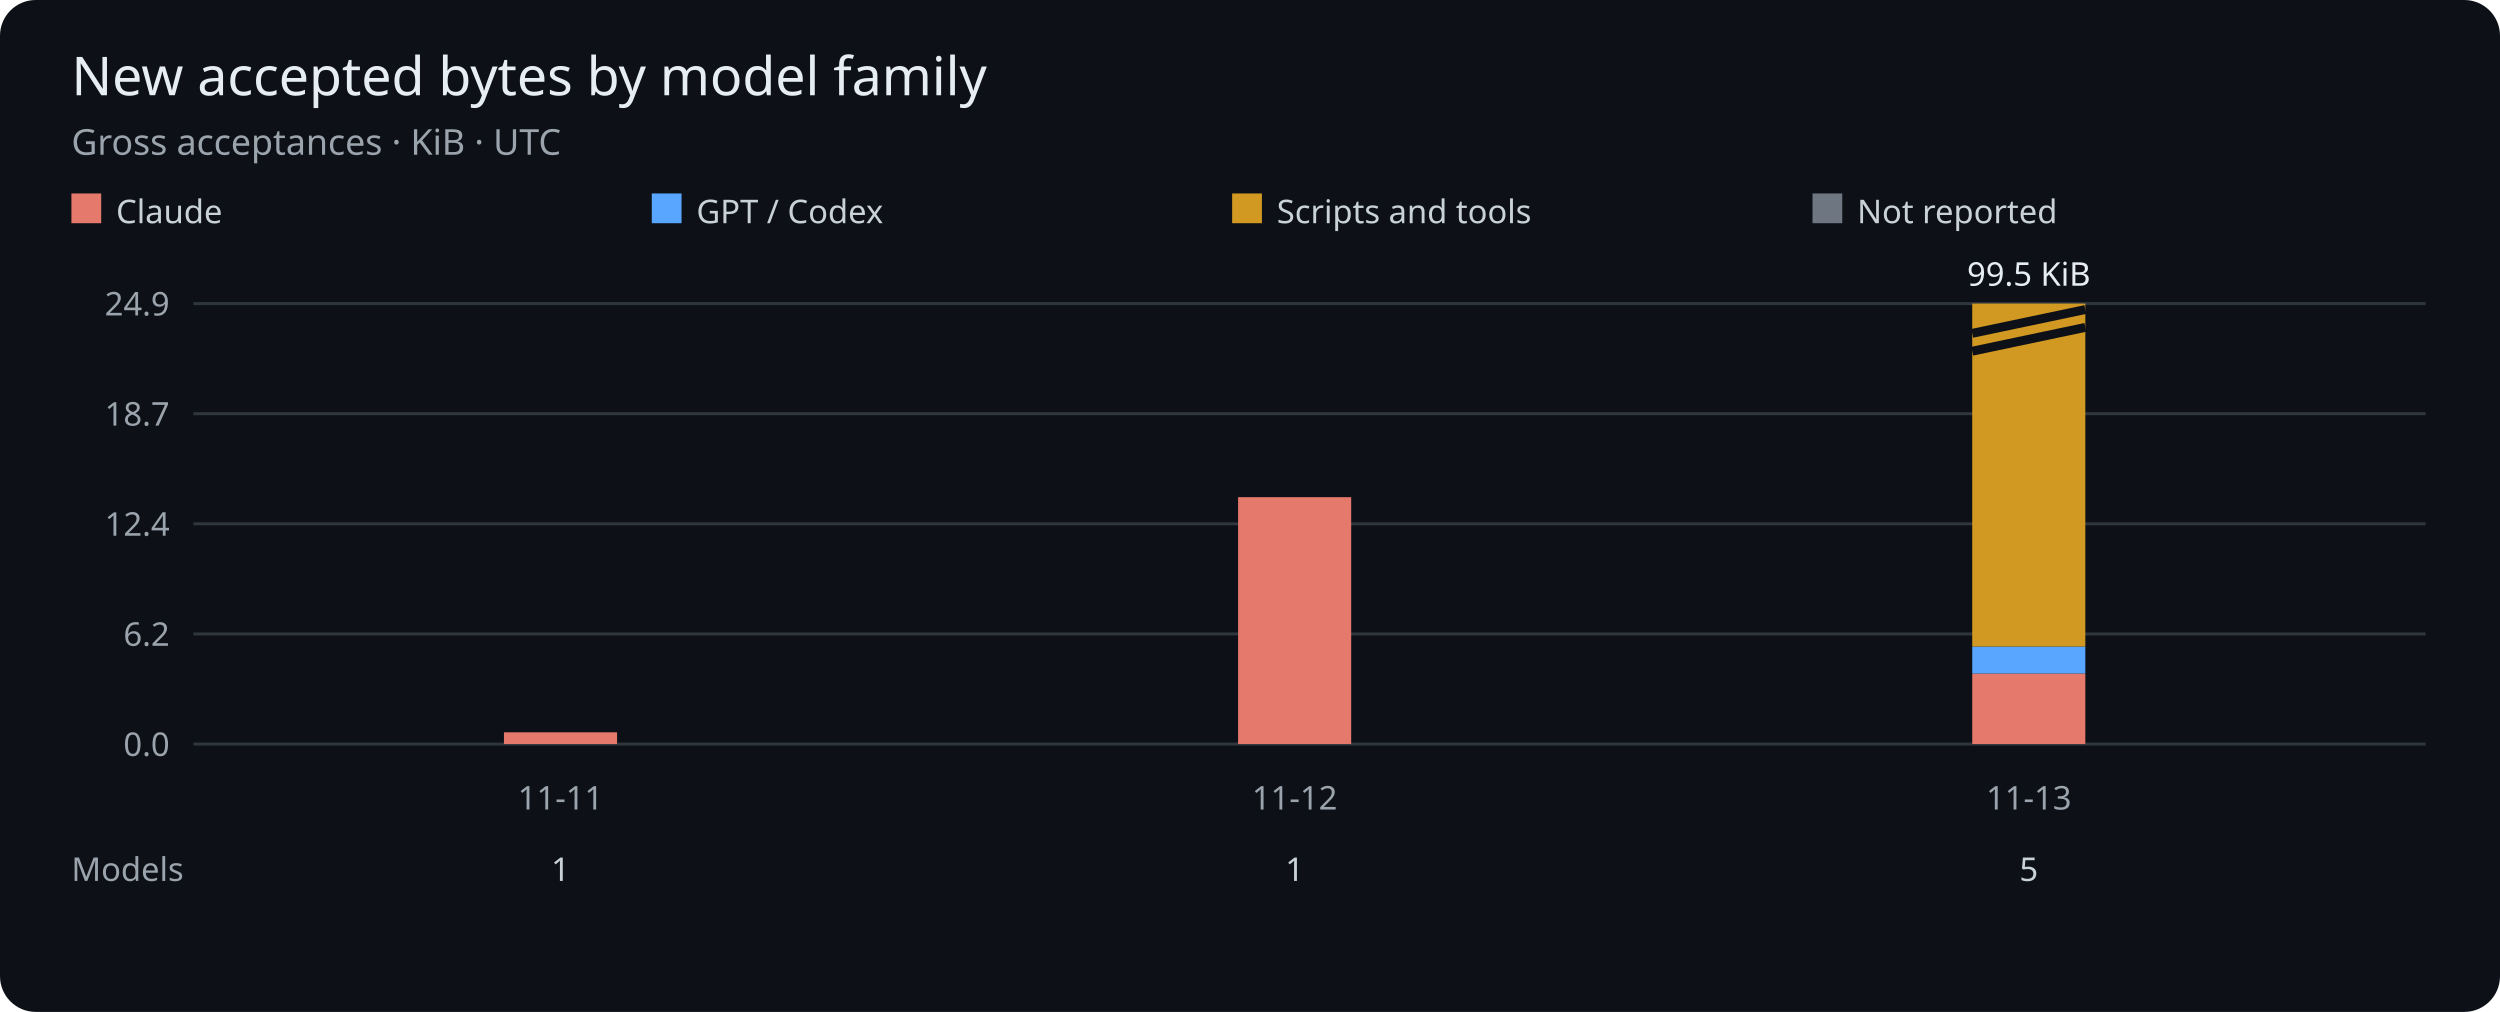
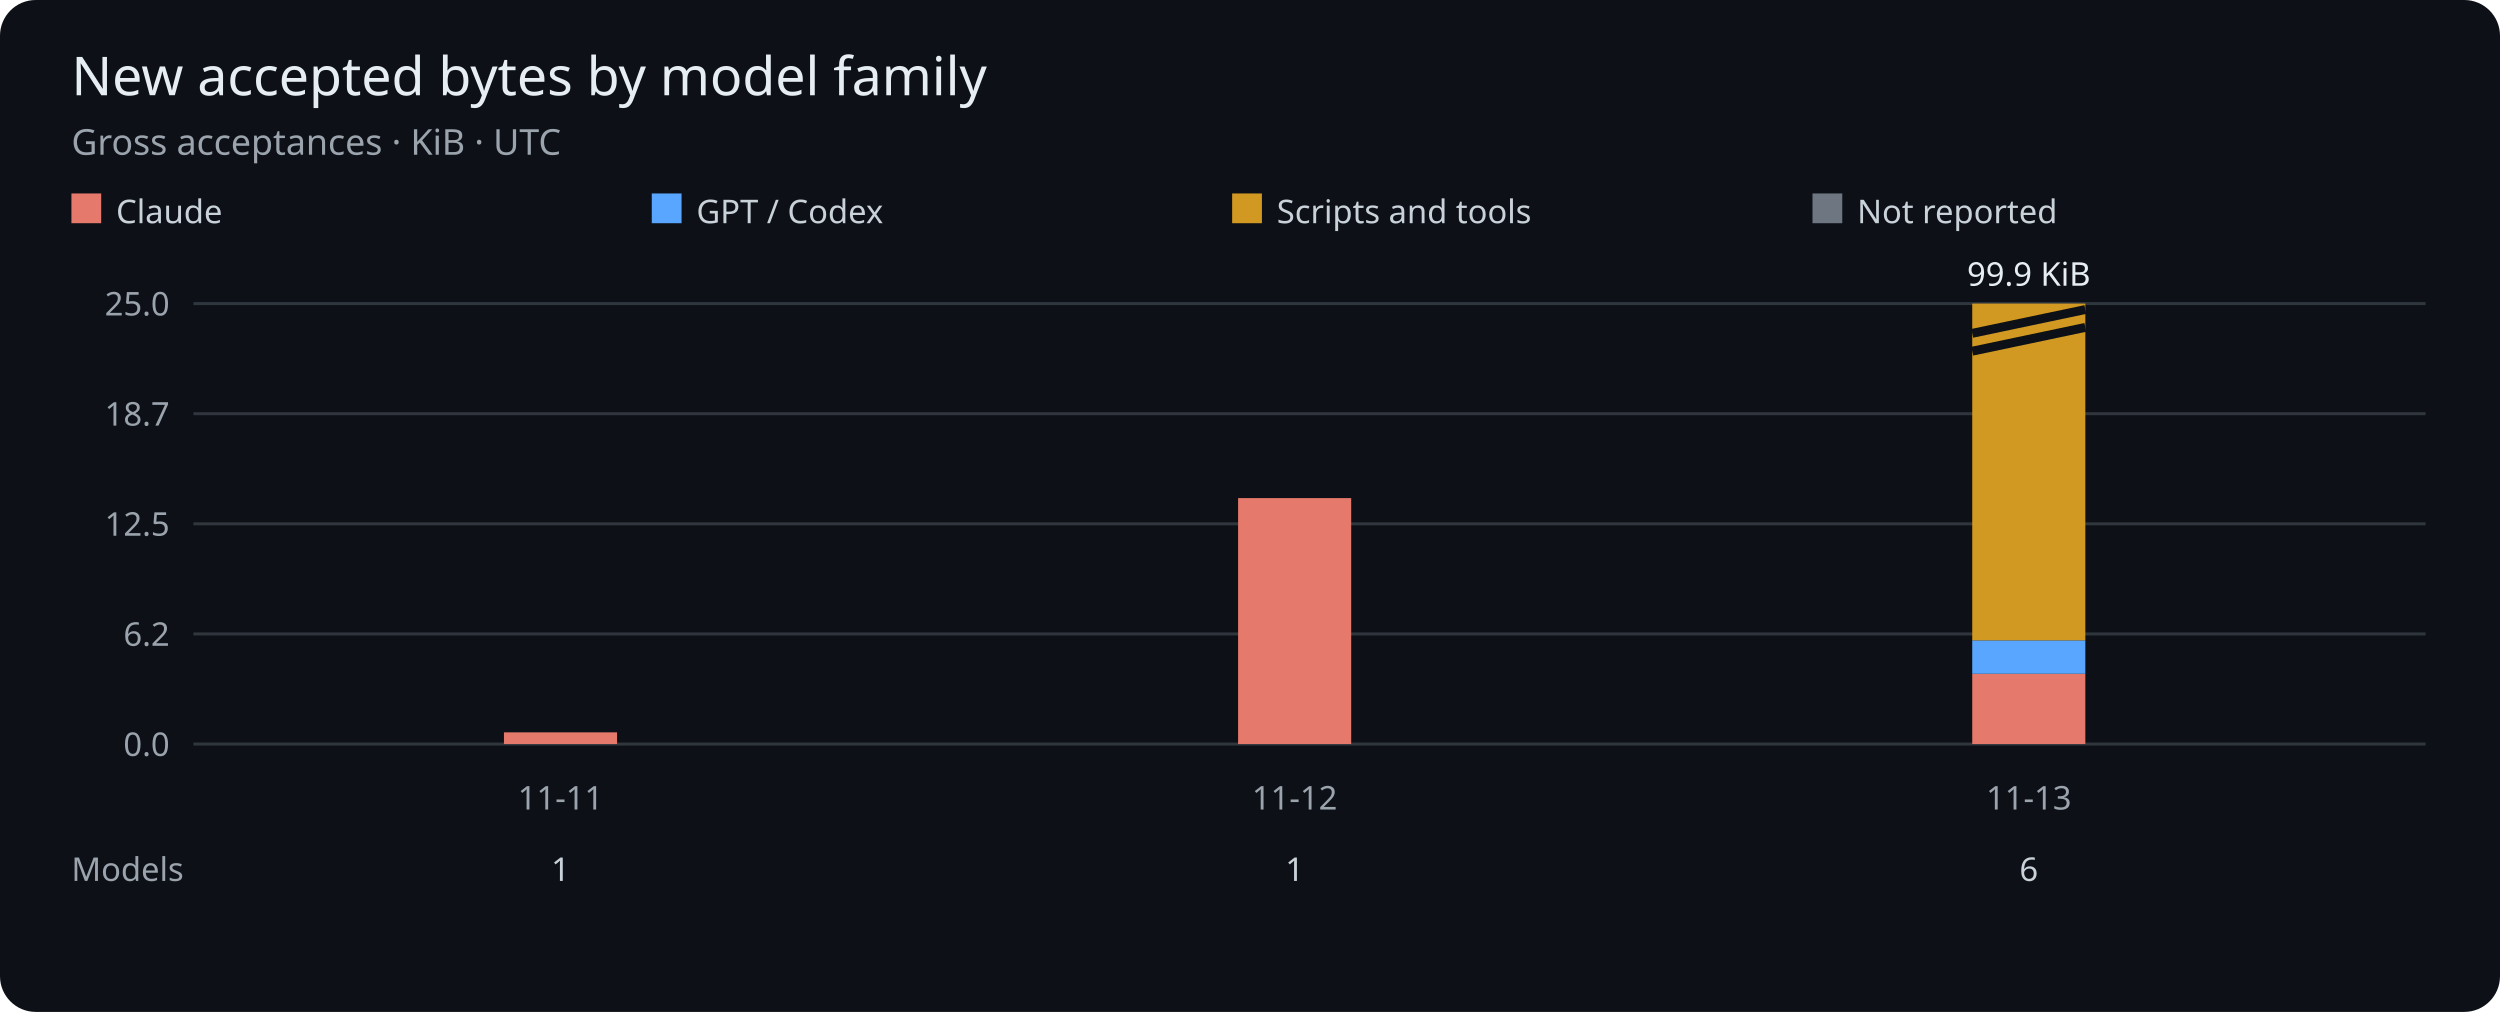
<svg xmlns="http://www.w3.org/2000/svg" viewBox="0 0 840 340" role="img" aria-label="Gross accepted bytes per UTC day by model family">
  <rect width="840" height="340" rx="12" fill="#0d1117" />
  <g font-family="sans-serif">
    <text x="24" y="32" fill="#e6edf3" font-size="18">New accepted bytes by model family</text>
    <text x="24" y="52" fill="#9ba3ad" font-size="12">Gross acceptances · KiB · UTC</text>
    <rect x="24" y="65" width="10" height="10" fill="#e5796b" />
    <text x="39" y="75" fill="#c9d1d9" font-size="11">Claude</text>
    <rect x="219" y="65" width="10" height="10" fill="#58a6ff" />
    <text x="234" y="75" fill="#c9d1d9" font-size="11">GPT / Codex</text>
    <rect x="414" y="65" width="10" height="10" fill="#d29922" />
    <text x="429" y="75" fill="#c9d1d9" font-size="11">Scripts and tools</text>
    <rect x="609" y="65" width="10" height="10" fill="#6e7681" />
    <text x="624" y="75" fill="#c9d1d9" font-size="11">Not reported</text>
    <path d="M65 250H815" stroke="#30363d" />
    <text x="57" y="254" fill="#9ba3ad" font-size="11" text-anchor="end">0.0</text>
    <path d="M65 213H815" stroke="#30363d" />
    <text x="57" y="217" fill="#9ba3ad" font-size="11" text-anchor="end">6.2</text>
    <path d="M65 176H815" stroke="#30363d" />
-     <text x="57" y="180" fill="#9ba3ad" font-size="11" text-anchor="end">12.4</text>
+     <text x="57" y="180" fill="#9ba3ad" font-size="11" text-anchor="end">12.5</text>
    <path d="M65 139H815" stroke="#30363d" />
    <text x="57" y="143" fill="#9ba3ad" font-size="11" text-anchor="end">18.7</text>
    <path d="M65 102H815" stroke="#30363d" />
-     <text x="57" y="106" fill="#9ba3ad" font-size="11" text-anchor="end">24.9</text>
-     <rect x="169.33" y="246.06" width="38.00" height="3.94" fill="#e5796b" />
+     <text x="57" y="106" fill="#9ba3ad" font-size="11" text-anchor="end">25.0</text>
+     <rect x="169.33" y="246.07" width="38.00" height="3.93" fill="#e5796b" />
    <text x="188.33" y="272" fill="#9ba3ad" font-size="11" text-anchor="middle">11-11</text>
    <text x="188.33" y="296" fill="#c9d1d9" font-size="11" text-anchor="middle">1</text>
-     <rect x="416.00" y="167.05" width="38.00" height="82.95" fill="#e5796b" />
+     <rect x="416.00" y="167.36" width="38.00" height="82.64" fill="#e5796b" />
    <text x="435.00" y="272" fill="#9ba3ad" font-size="11" text-anchor="middle">11-12</text>
    <text x="435.00" y="296" fill="#c9d1d9" font-size="11" text-anchor="middle">1</text>
-     <rect x="662.67" y="226.29" width="38.00" height="23.71" fill="#e5796b" />
-     <rect x="662.67" y="217.24" width="38.00" height="9.06" fill="#58a6ff" />
-     <rect x="662.67" y="102.00" width="38.00" height="115.24" fill="#d29922" />
+     <rect x="662.67" y="226.38" width="38.00" height="23.62" fill="#e5796b" />
+     <rect x="662.67" y="215.16" width="38.00" height="11.22" fill="#58a6ff" />
+     <rect x="662.67" y="102.00" width="38.00" height="113.16" fill="#d29922" />
    <path d="M662.67 112 l38.00 -8 M662.67 118 l38.00 -8" stroke="#0d1117" stroke-width="3" />
-     <text x="681.67" y="96" fill="#e6edf3" font-size="11" text-anchor="middle">99.5 KiB</text>
+     <text x="681.67" y="96" fill="#e6edf3" font-size="11" text-anchor="middle">99.9 KiB</text>
    <text x="681.67" y="272" fill="#9ba3ad" font-size="11" text-anchor="middle">11-13</text>
-     <text x="681.67" y="296" fill="#c9d1d9" font-size="11" text-anchor="middle">5</text>
+     <text x="681.67" y="296" fill="#c9d1d9" font-size="11" text-anchor="middle">6</text>
    <text x="24" y="296" fill="#9ba3ad" font-size="11">Models</text>
  </g>
</svg>
